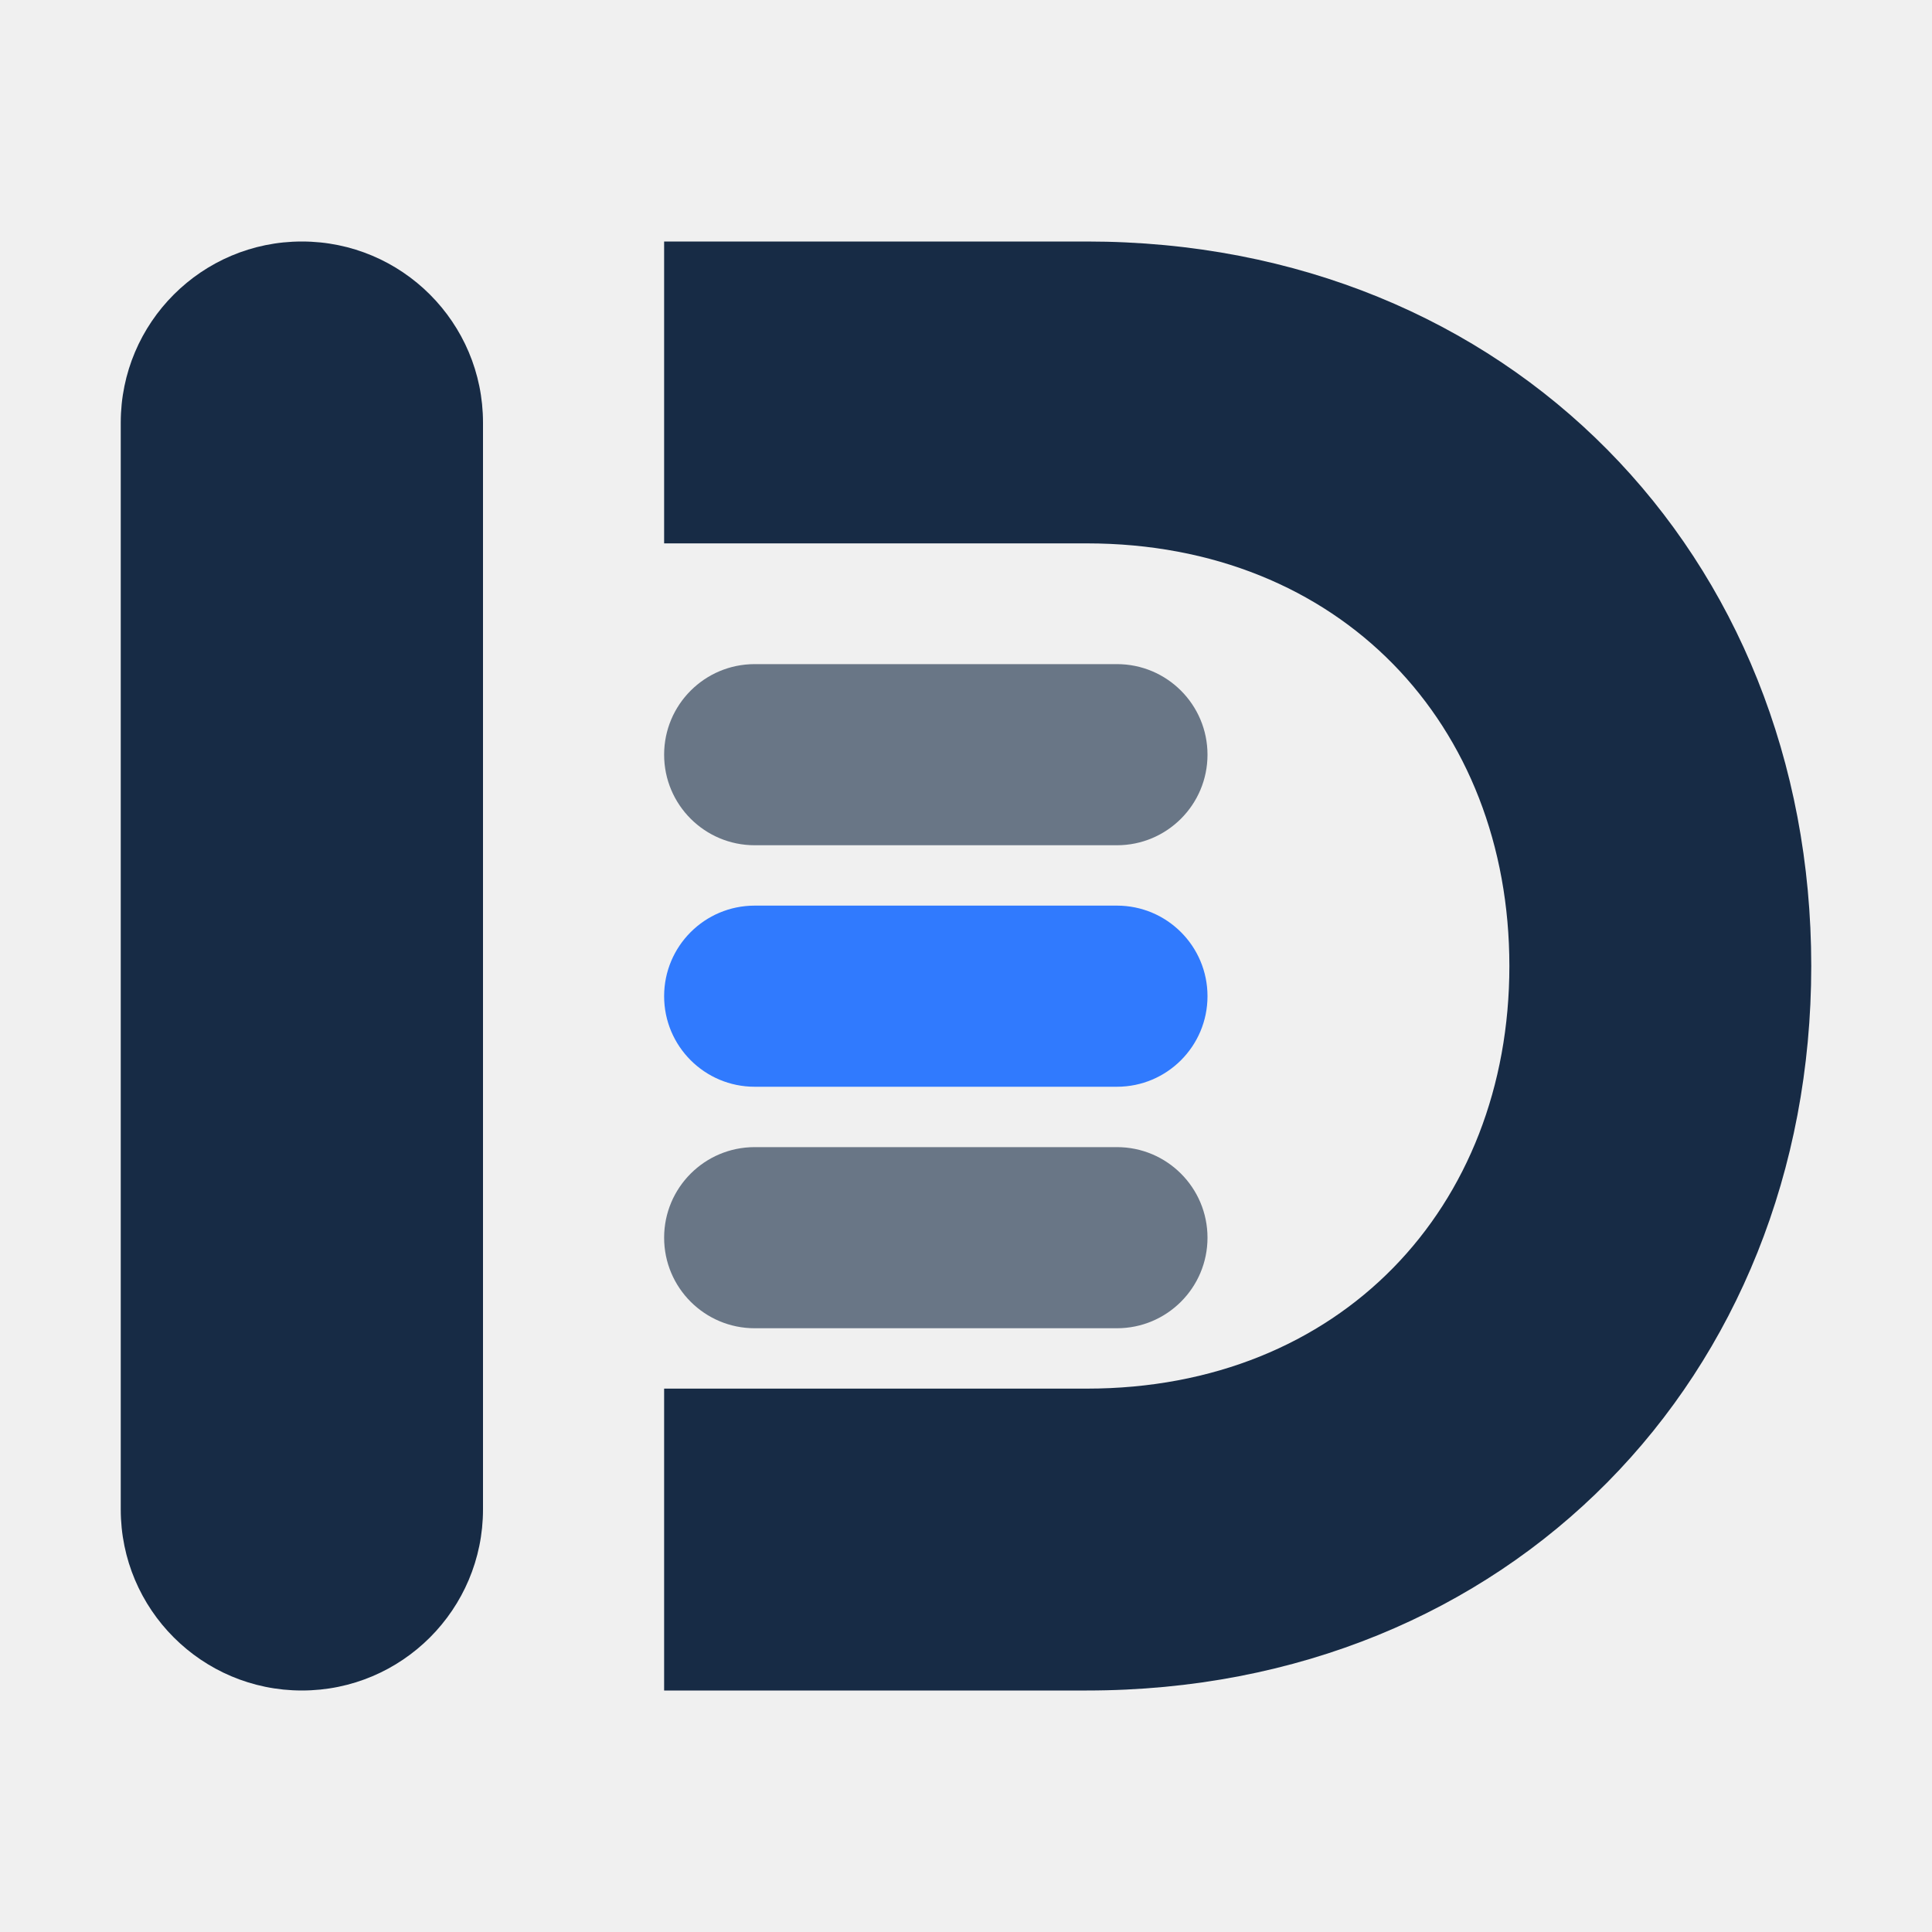
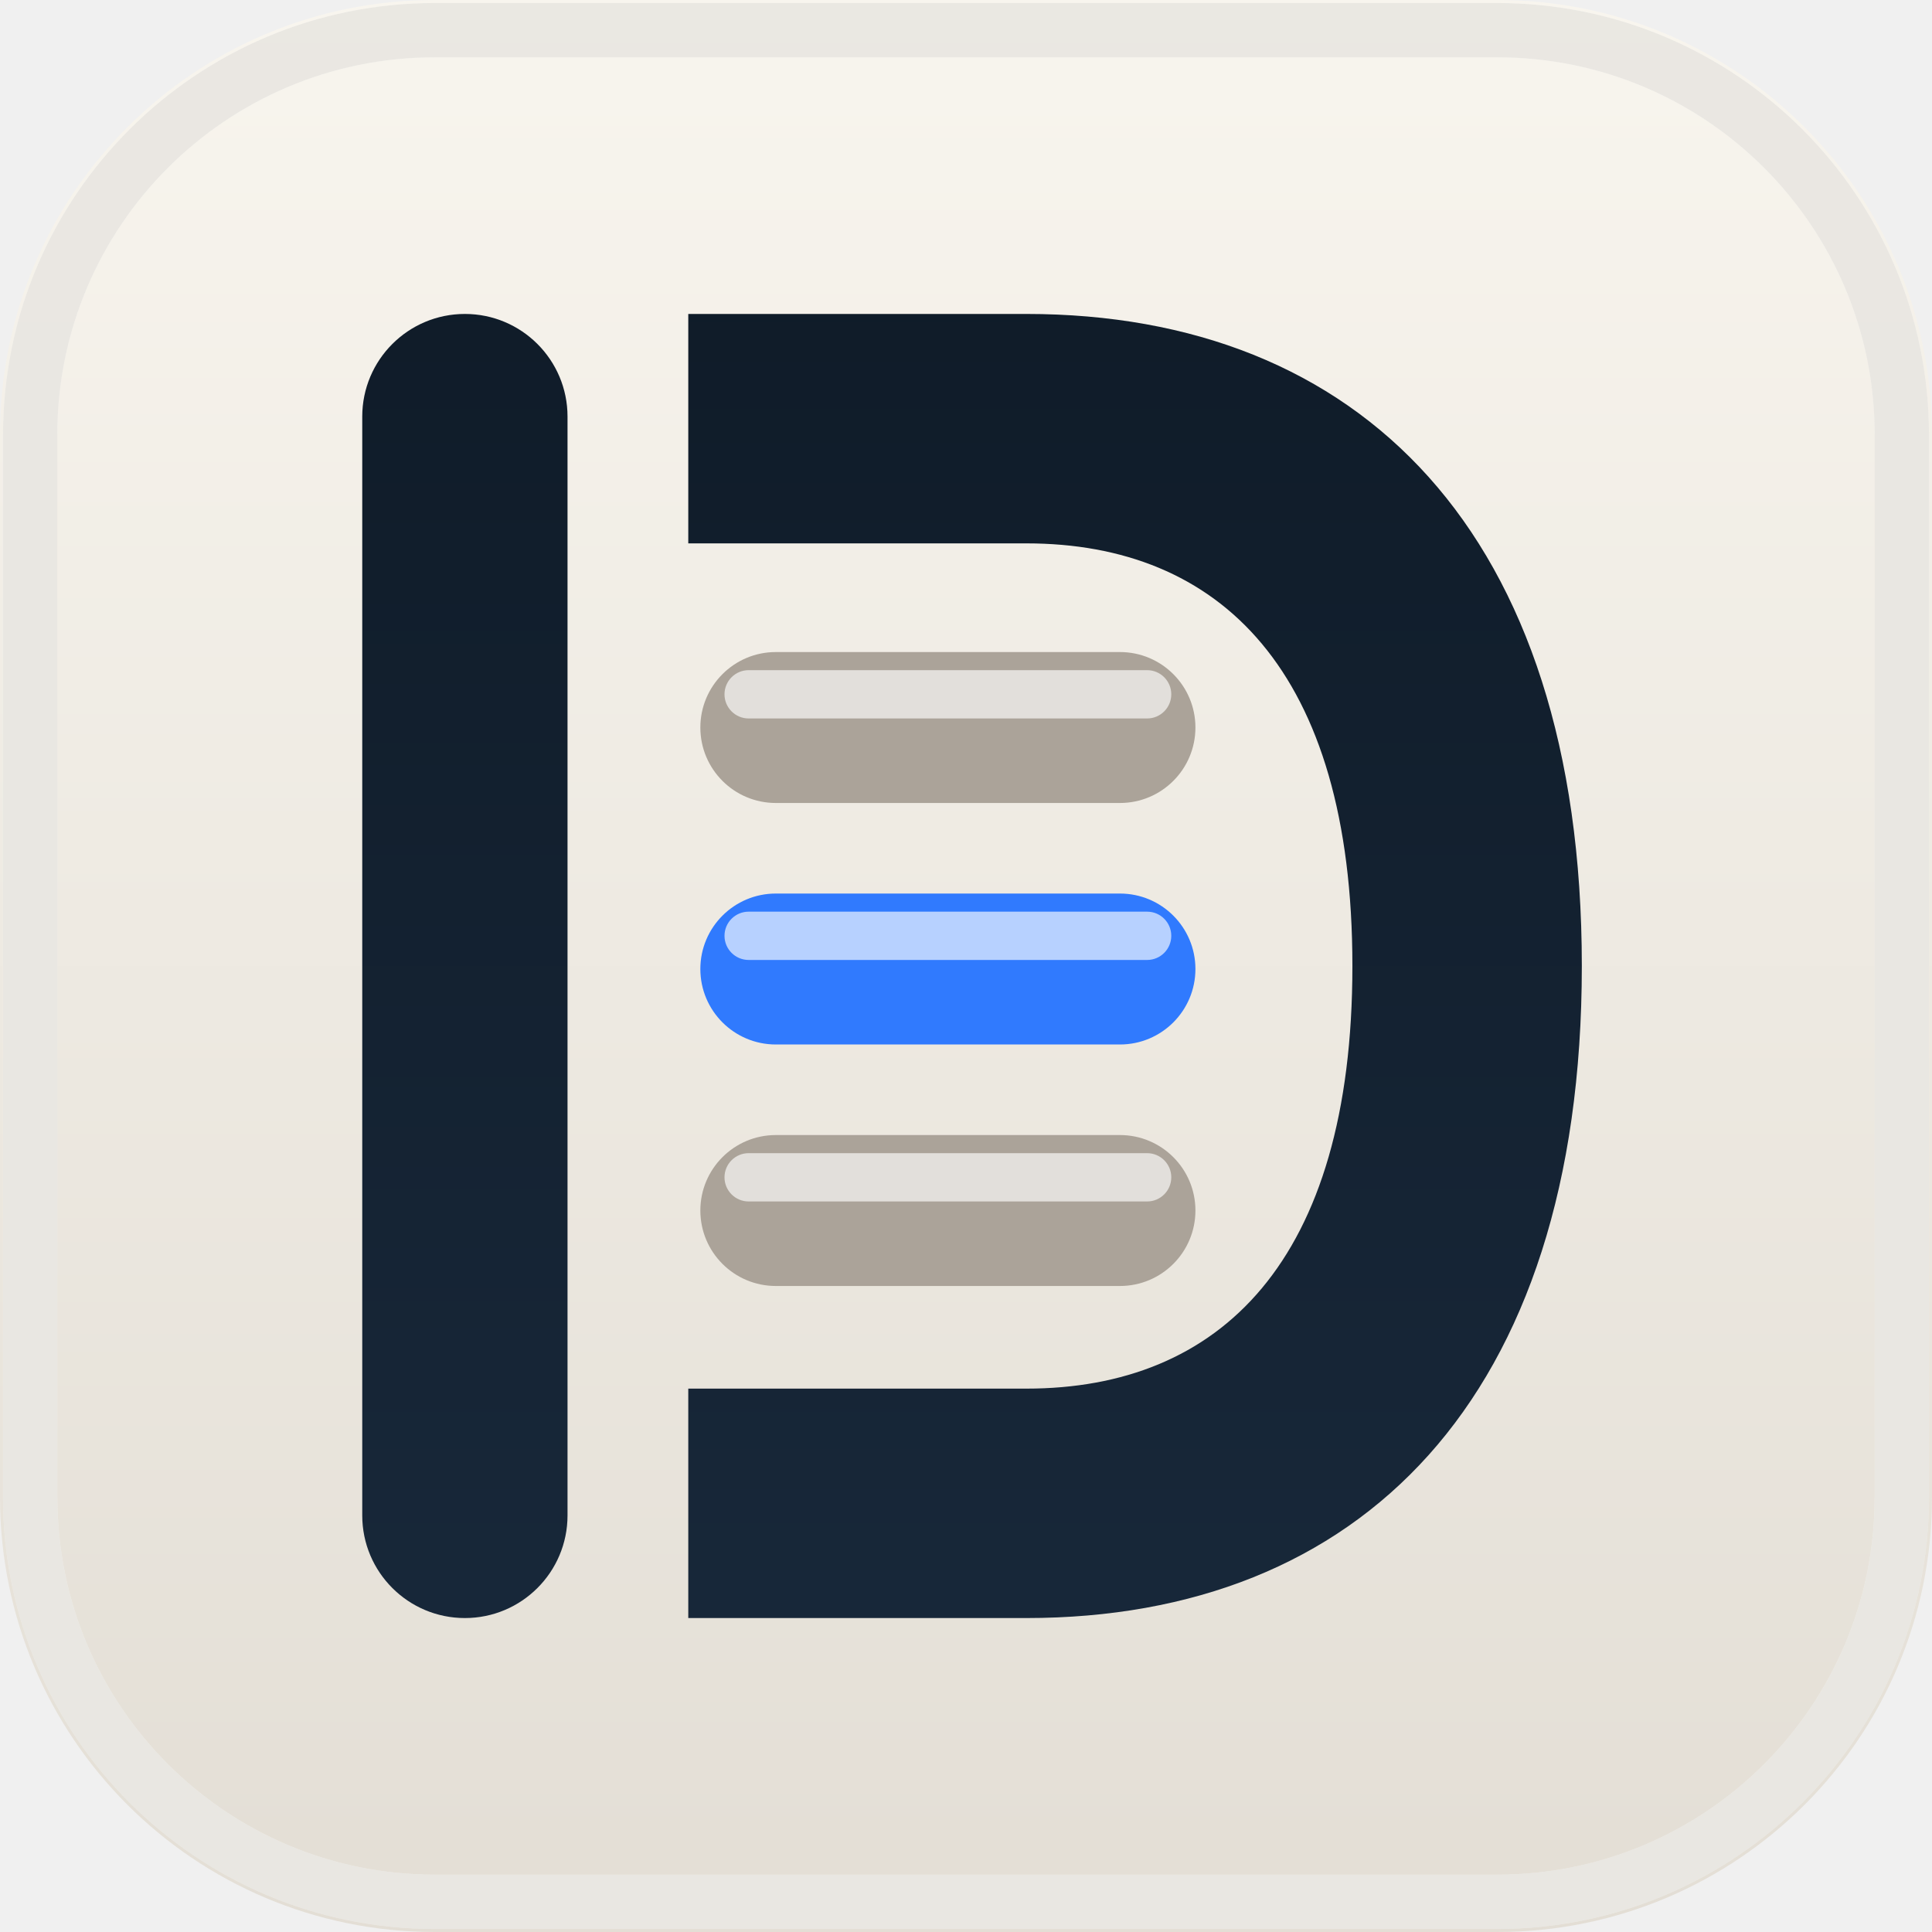
<svg xmlns="http://www.w3.org/2000/svg" viewBox="0 0 32 32" fill="none">
+   <defs>
+     <linearGradient id="fav-tile" x1="16" y1="0" x2="16" y2="32" gradientUnits="userSpaceOnUse">
+       <stop offset="0%" stop-color="#f8f5ee" />
+       <stop offset="100%" stop-color="#e3ded5" />
+     </linearGradient>
+     <linearGradient id="fav-groove" x1="16" y1="4" x2="16" y2="28" gradientUnits="userSpaceOnUse">
+       <stop offset="0%" stop-color="#0f1b28" />
+       <stop offset="100%" stop-color="#18283a" />
+     </linearGradient>
+   </defs>
  <style>
-     .mark,.rule{fill:#172b45}
-     @media (prefers-color-scheme:dark){.mark,.rule{fill:#f7f4ee}}
+     .fav-accent { fill: #307afe; }
+     @media (prefers-color-scheme: dark) {
+       .fav-accent { fill: #6ea8ff; }
+     }
  </style>
-   <rect class="mark" x="2" y="4" width="6" height="24" rx="3" />
-   <path class="mark" d="M11 4h7c7 0 12 5.2 12 12s-5 12-12 12h-7v-5h7c4.2 0 7-3 7-7s-2.8-7-7-7h-7V4Z" />
-   <rect class="rule" x="11" y="11" width="9" height="3" rx="1.5" opacity=".62" />
-   <rect x="11" y="15" width="9" height="3" rx="1.5" fill="#307afe" />
-   <rect class="rule" x="11" y="19" width="9" height="3" rx="1.5" opacity=".62" />
+   <rect width="32" height="32" rx="7.2" fill="url(#fav-tile)" />
+   <rect x="0.5" y="0.5" width="31" height="31" rx="6.7" stroke="#ffffff" stroke-opacity="0.95" stroke-width="0.9" />
+   <rect x="0.5" y="0.5" width="31" height="31" rx="6.7" stroke="#c4bcaf" stroke-opacity="0.35" stroke-width="0.9" />
+   <rect x="6" y="5.2" width="3.4" height="21.6" rx="1.7" fill="url(#fav-groove)" />
+   <path d="M11.4 5.2h5.6c5.5 0 9.2 3.6 9.2 10.8s-3.7 10.8-9.2 10.8h-5.6v-3.8h5.6c3.2 0 5.4-2.1 5.4-7s-2.2-7-5.4-7h-5.6V5.2Z" fill="url(#fav-groove)" />
+   <rect x="11.6" y="10.8" width="8.2" height="2.5" rx="1.25" fill="#aba399" />
+   <rect x="12" y="11.1" width="7.4" height="0.8" rx="0.4" fill="#ffffff" fill-opacity="0.65" />
+   <rect class="fav-accent" x="11.6" y="14.8" width="8.2" height="2.5" rx="1.25" />
+   <rect x="12" y="15.1" width="7.4" height="0.8" rx="0.4" fill="#ffffff" fill-opacity="0.65" />
+   <rect x="11.6" y="18.8" width="8.2" height="2.5" rx="1.25" fill="#aba399" />
+   <rect x="12" y="19.1" width="7.4" height="0.8" rx="0.4" fill="#ffffff" fill-opacity="0.65" />
</svg>
